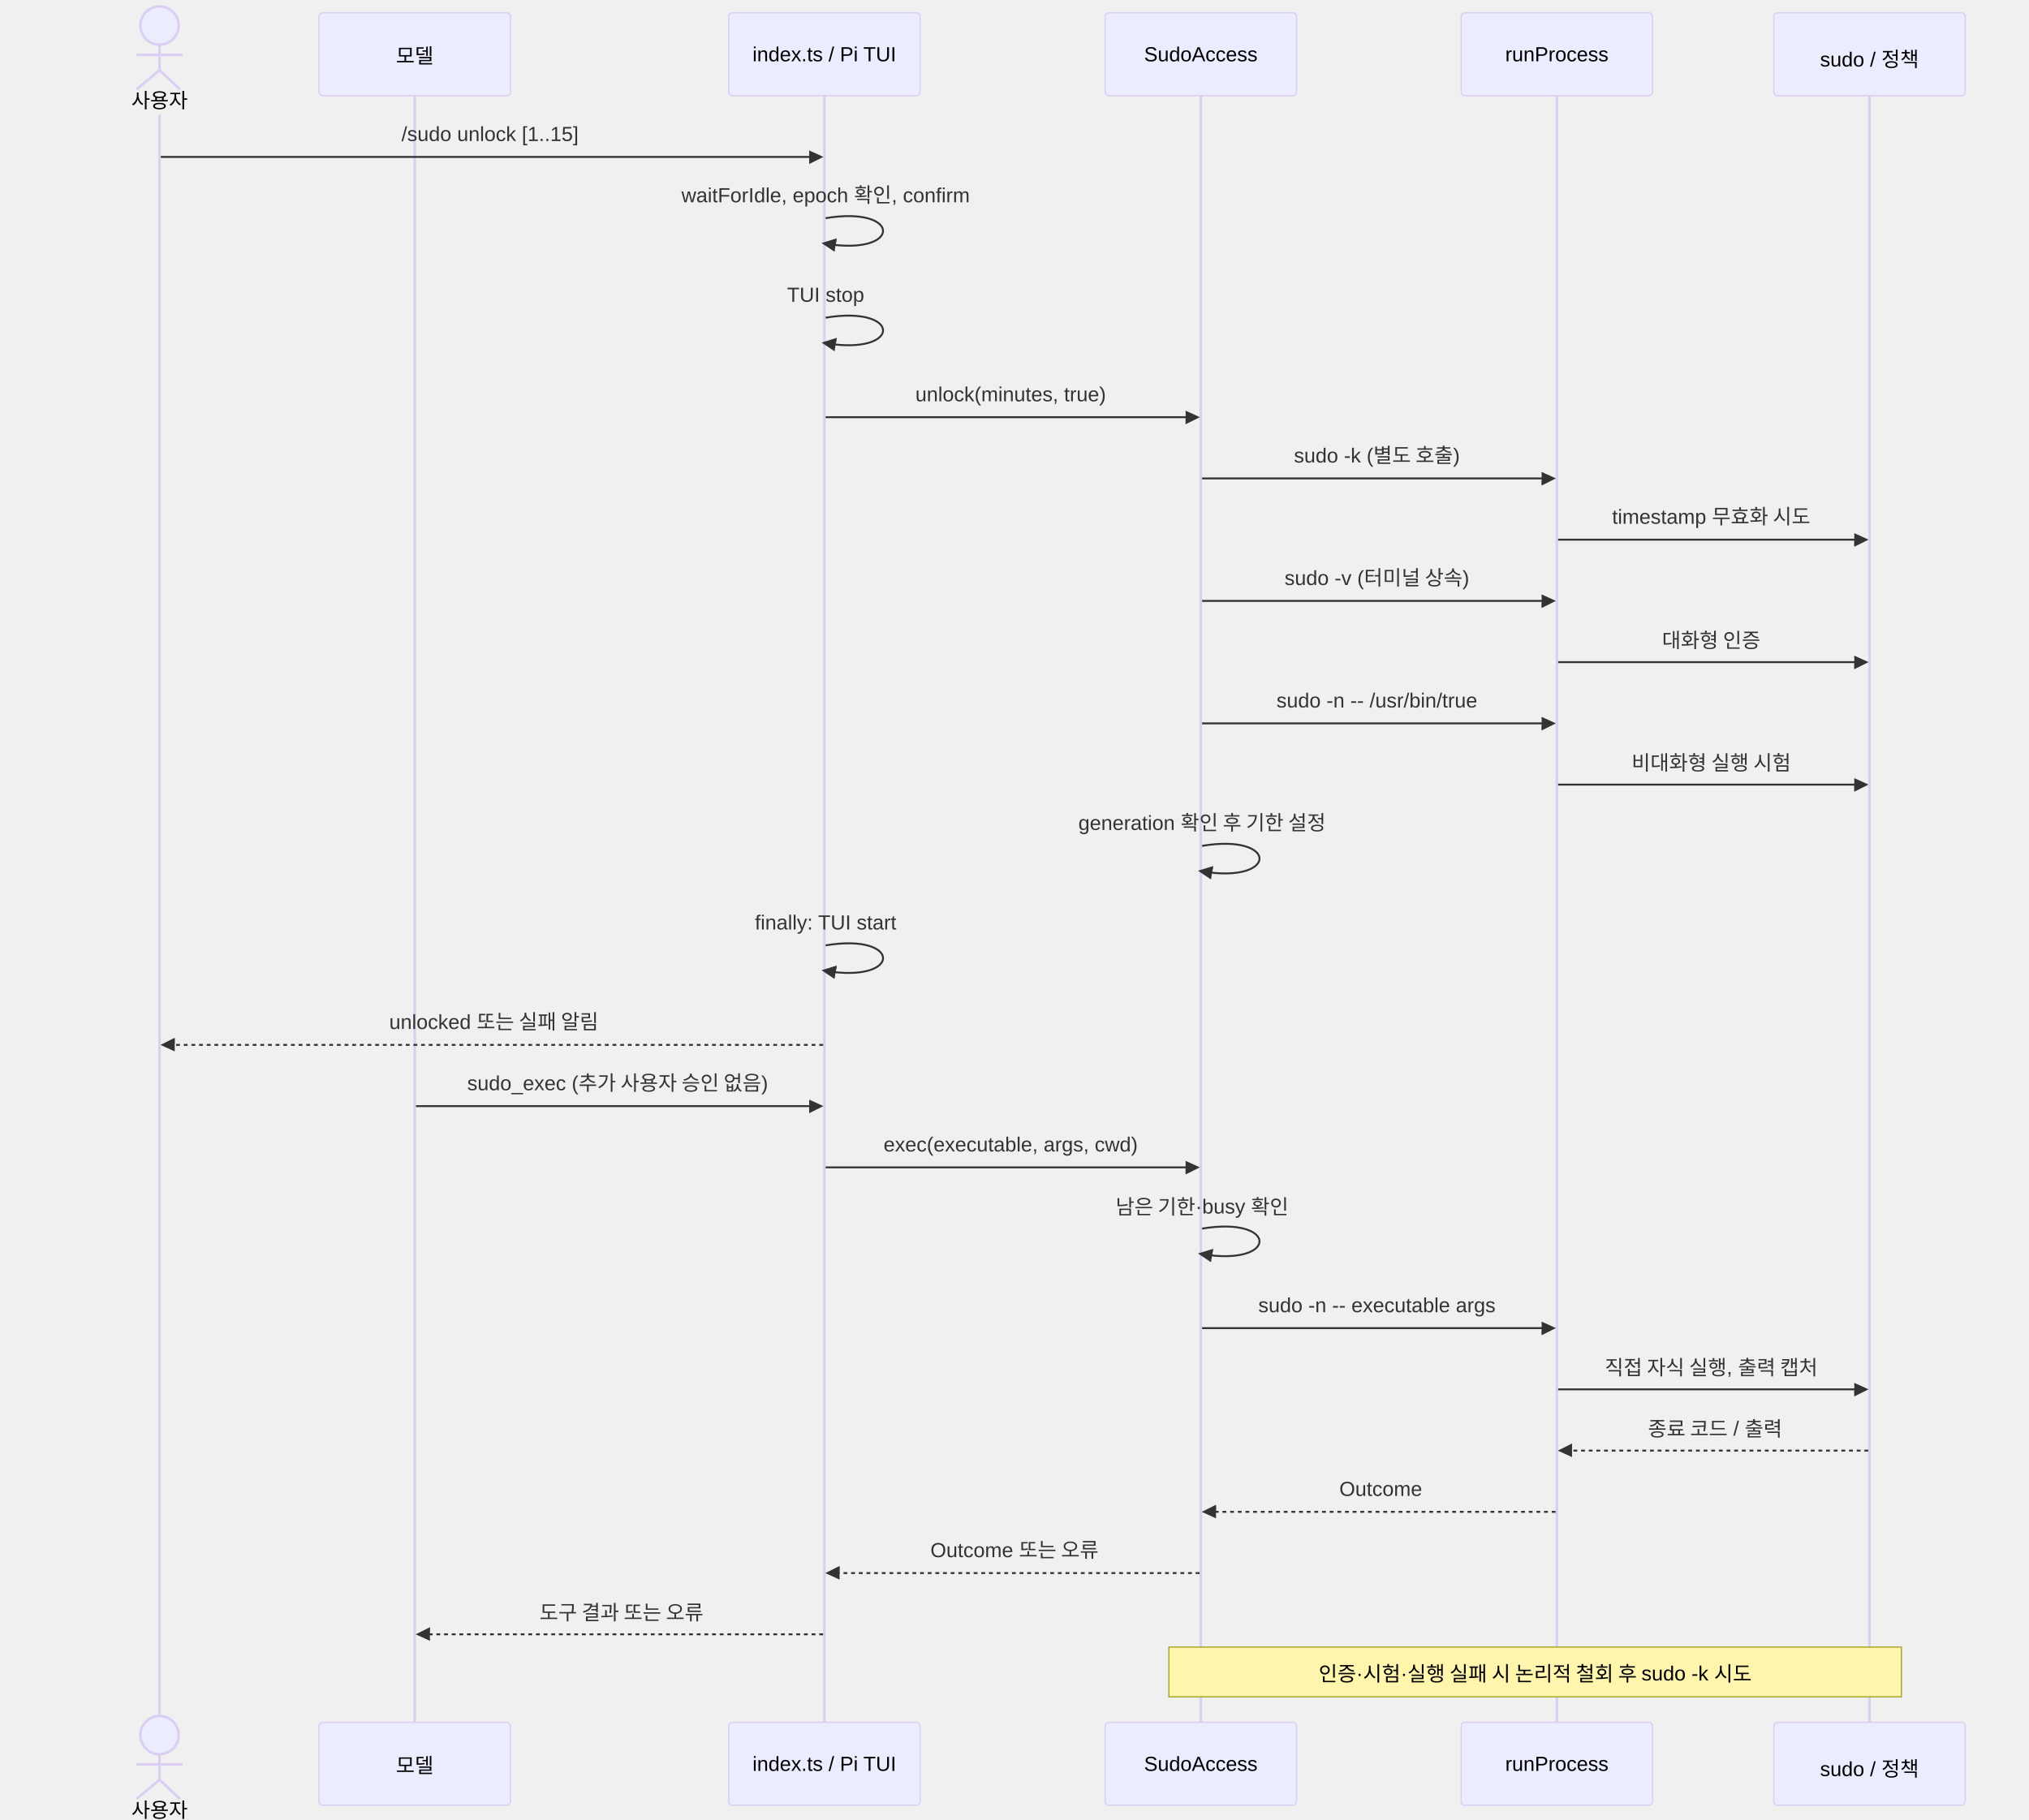
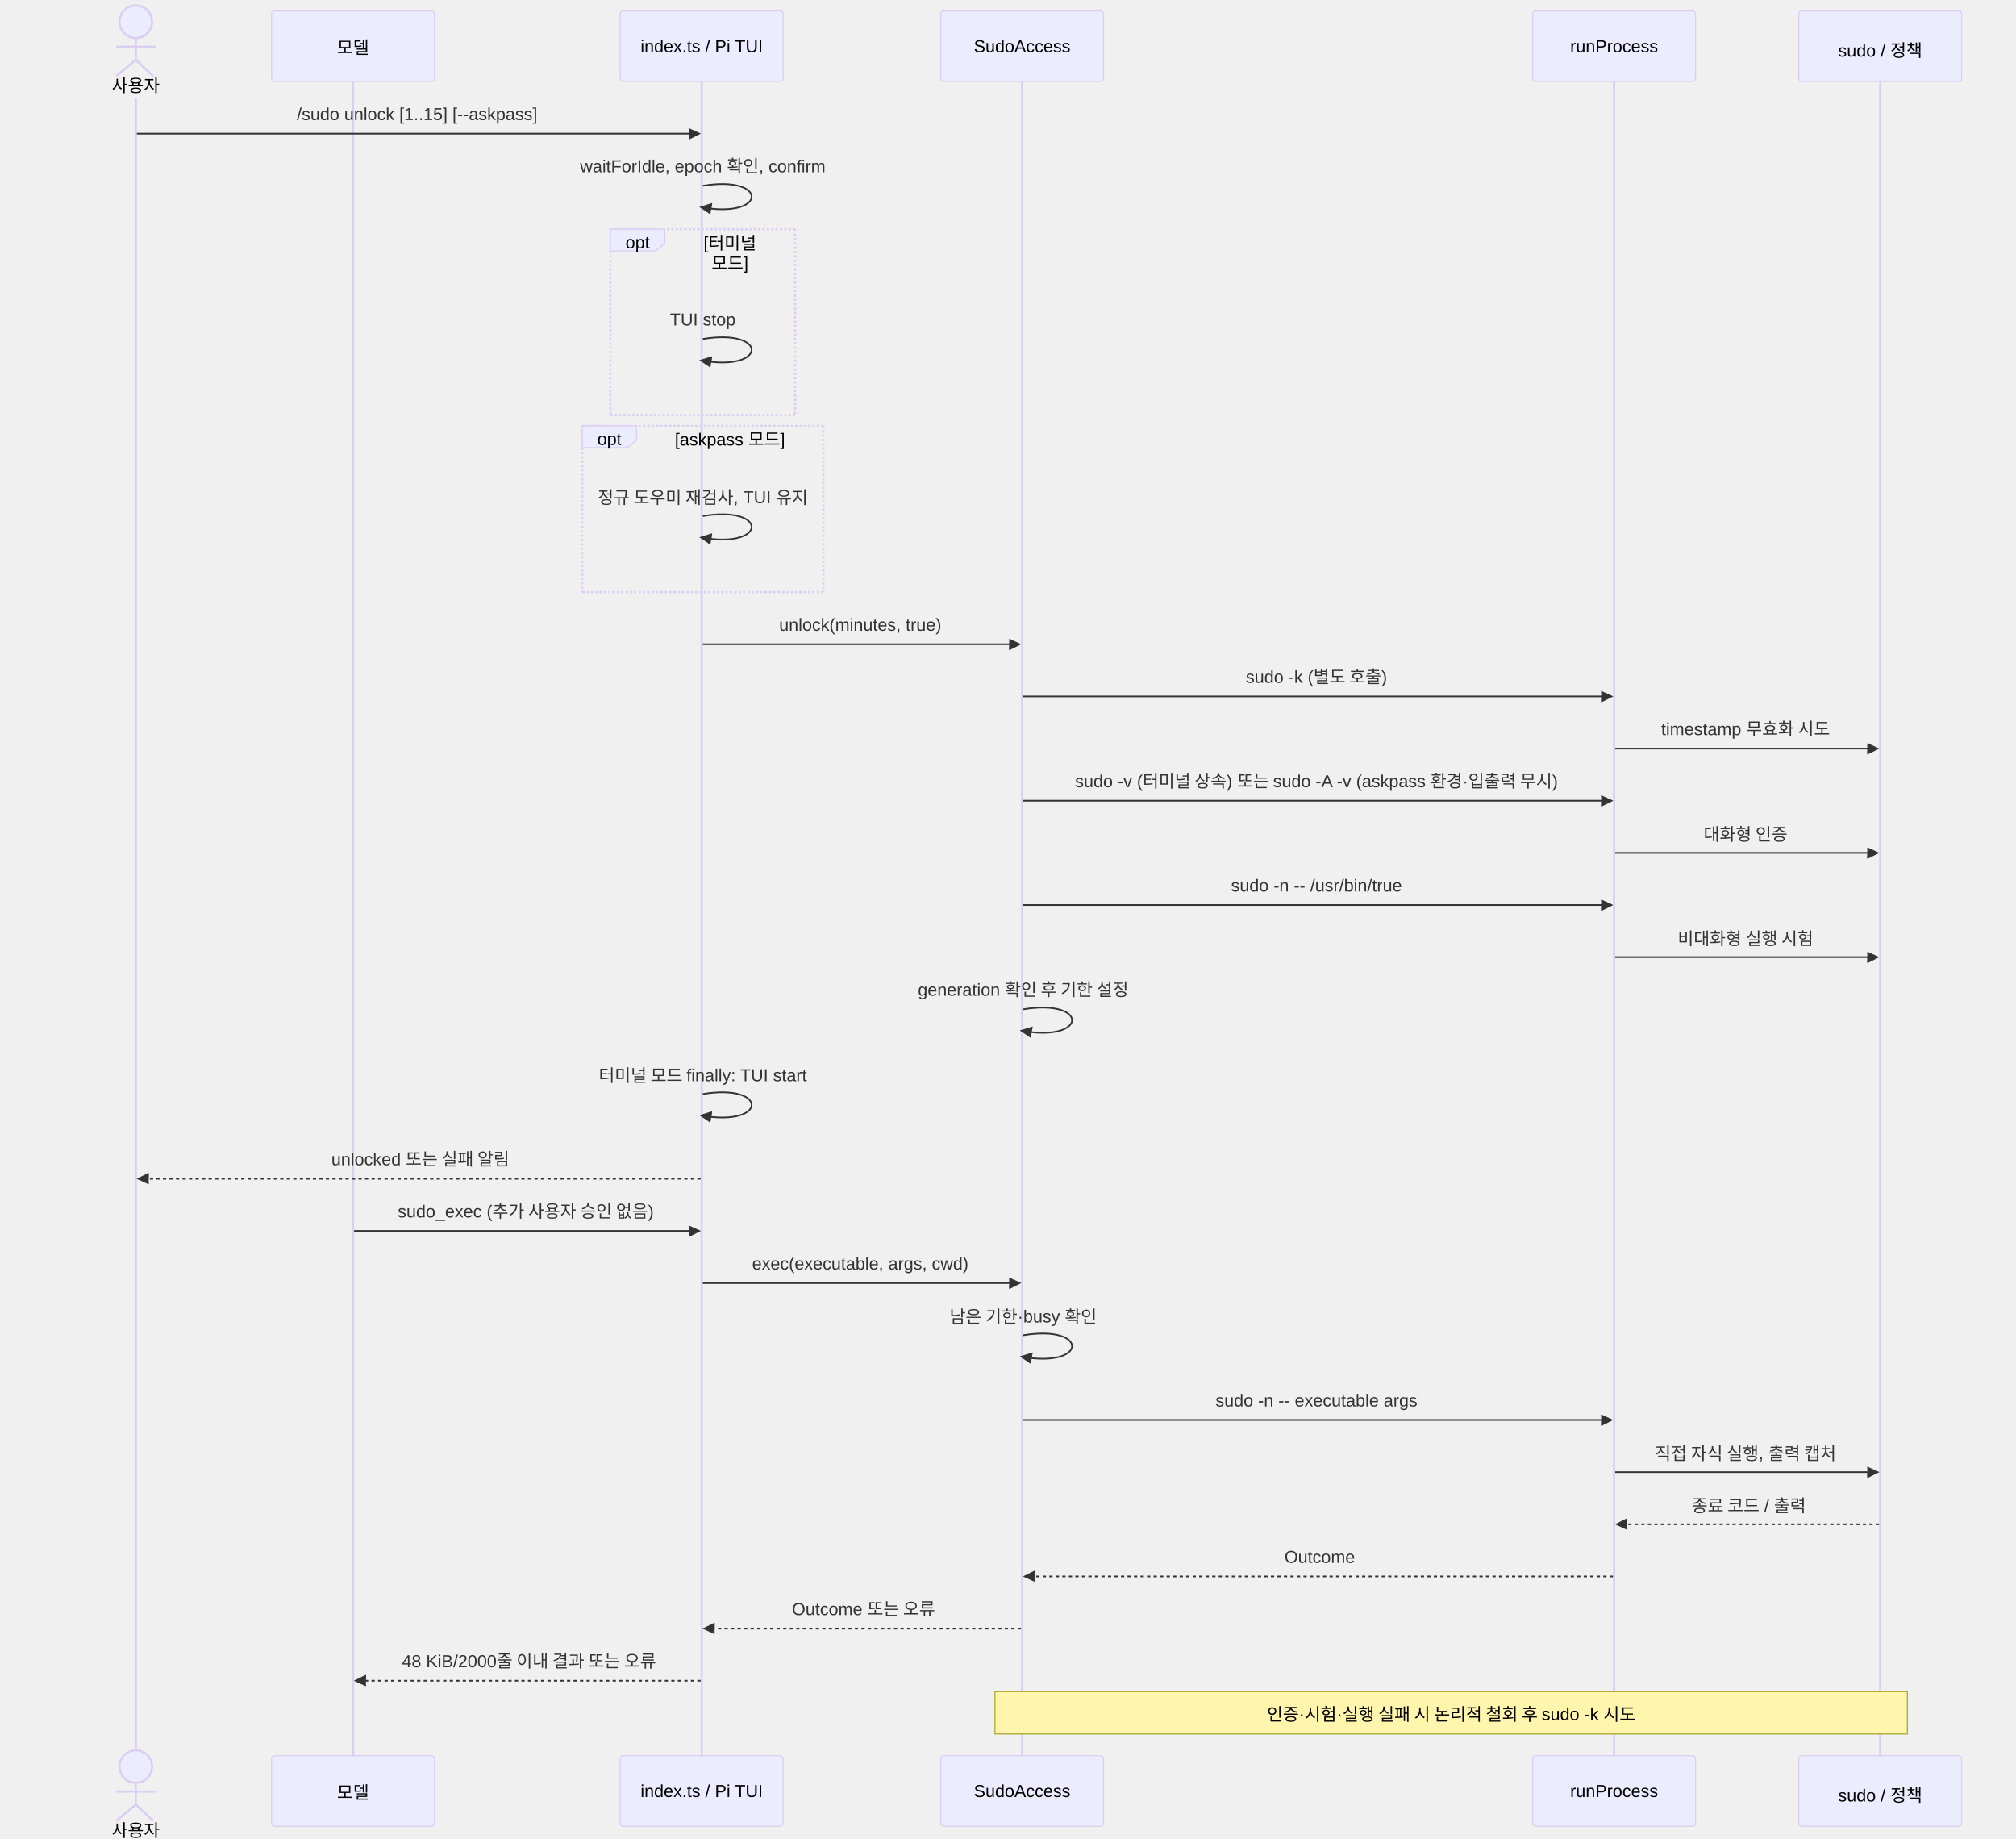
- <svg xmlns="http://www.w3.org/2000/svg" aria-roledescription="sequence" role="graphics-document document" viewBox="-50 -10 1590 1426" style="max-width: 1590px; background-color: white;" width="100%" id="my-svg">
-   <g>
-     <rect class="actor actor-bottom" ry="3" rx="3" name="OS" height="65" width="150" stroke="#666" fill="#eaeaea" y="1340" x="1340" />
-     <text style="text-anchor: middle; font-size: 16px; font-weight: 400;" class="actor actor-box" alignment-baseline="central" dominant-baseline="central" y="1372.5" x="1415">
-       <tspan dy="0" x="1415">sudo / 정책</tspan>
-     </text>
-   </g>
-   <g>
-     <rect class="actor actor-bottom" ry="3" rx="3" name="Proc" height="65" width="150" stroke="#666" fill="#eaeaea" y="1340" x="1095" />
-     <text style="text-anchor: middle; font-size: 16px; font-weight: 400;" class="actor actor-box" alignment-baseline="central" dominant-baseline="central" y="1372.5" x="1170">
-       <tspan dy="0" x="1170">runProcess</tspan>
-     </text>
-   </g>
-   <g>
-     <rect class="actor actor-bottom" ry="3" rx="3" name="Access" height="65" width="150" stroke="#666" fill="#eaeaea" y="1340" x="816" />
-     <text style="text-anchor: middle; font-size: 16px; font-weight: 400;" class="actor actor-box" alignment-baseline="central" dominant-baseline="central" y="1372.5" x="891">
+ <svg xmlns="http://www.w3.org/2000/svg" aria-roledescription="sequence" role="graphics-document document" viewBox="-50 -10 1856 1692" style="max-width: 1856px; background-color: white;" width="100%" id="my-svg">
+   <g>
+     <rect class="actor actor-bottom" ry="3" rx="3" name="OS" height="65" width="150" stroke="#666" fill="#eaeaea" y="1606" x="1606" />
+     <text style="text-anchor: middle; font-size: 16px; font-weight: 400;" class="actor actor-box" alignment-baseline="central" dominant-baseline="central" y="1638.5" x="1681">
+       <tspan dy="0" x="1681">sudo / 정책</tspan>
+     </text>
+   </g>
+   <g>
+     <rect class="actor actor-bottom" ry="3" rx="3" name="Proc" height="65" width="150" stroke="#666" fill="#eaeaea" y="1606" x="1361" />
+     <text style="text-anchor: middle; font-size: 16px; font-weight: 400;" class="actor actor-box" alignment-baseline="central" dominant-baseline="central" y="1638.5" x="1436">
+       <tspan dy="0" x="1436">runProcess</tspan>
+     </text>
+   </g>
+   <g>
+     <rect class="actor actor-bottom" ry="3" rx="3" name="Access" height="65" width="150" stroke="#666" fill="#eaeaea" y="1606" x="816" />
+     <text style="text-anchor: middle; font-size: 16px; font-weight: 400;" class="actor actor-box" alignment-baseline="central" dominant-baseline="central" y="1638.5" x="891">
      <tspan dy="0" x="891">SudoAccess</tspan>
    </text>
  </g>
  <g>
-     <rect class="actor actor-bottom" ry="3" rx="3" name="Entry" height="65" width="150" stroke="#666" fill="#eaeaea" y="1340" x="521" />
-     <text style="text-anchor: middle; font-size: 16px; font-weight: 400;" class="actor actor-box" alignment-baseline="central" dominant-baseline="central" y="1372.5" x="596">
+     <rect class="actor actor-bottom" ry="3" rx="3" name="Entry" height="65" width="150" stroke="#666" fill="#eaeaea" y="1606" x="521" />
+     <text style="text-anchor: middle; font-size: 16px; font-weight: 400;" class="actor actor-box" alignment-baseline="central" dominant-baseline="central" y="1638.5" x="596">
      <tspan dy="0" x="596">index.ts / Pi TUI</tspan>
    </text>
  </g>
  <g>
-     <rect class="actor actor-bottom" ry="3" rx="3" name="Model" height="65" width="150" stroke="#666" fill="#eaeaea" y="1340" x="200" />
-     <text style="text-anchor: middle; font-size: 16px; font-weight: 400;" class="actor actor-box" alignment-baseline="central" dominant-baseline="central" y="1372.5" x="275">
+     <rect class="actor actor-bottom" ry="3" rx="3" name="Model" height="65" width="150" stroke="#666" fill="#eaeaea" y="1606" x="200" />
+     <text style="text-anchor: middle; font-size: 16px; font-weight: 400;" class="actor actor-box" alignment-baseline="central" dominant-baseline="central" y="1638.5" x="275">
      <tspan dy="0" x="275">모델</tspan>
    </text>
  </g>
  <g />
  <g>
-     <line name="OS" stroke="#999" stroke-width="0.5px" class="actor-line 200" y2="1340" x2="1415" y1="65" x1="1415" id="actor5" />
+     <line name="OS" stroke="#999" stroke-width="0.5px" class="actor-line 200" y2="1606" x2="1681" y1="65" x1="1681" id="actor5" />
    <g id="root-5">
-       <rect class="actor actor-top" ry="3" rx="3" name="OS" height="65" width="150" stroke="#666" fill="#eaeaea" y="0" x="1340" />
-       <text style="text-anchor: middle; font-size: 16px; font-weight: 400;" class="actor actor-box" alignment-baseline="central" dominant-baseline="central" y="32.5" x="1415">
-         <tspan dy="0" x="1415">sudo / 정책</tspan>
-       </text>
-     </g>
-   </g>
-   <g>
-     <line name="Proc" stroke="#999" stroke-width="0.5px" class="actor-line 200" y2="1340" x2="1170" y1="65" x1="1170" id="actor4" />
+       <rect class="actor actor-top" ry="3" rx="3" name="OS" height="65" width="150" stroke="#666" fill="#eaeaea" y="0" x="1606" />
+       <text style="text-anchor: middle; font-size: 16px; font-weight: 400;" class="actor actor-box" alignment-baseline="central" dominant-baseline="central" y="32.5" x="1681">
+         <tspan dy="0" x="1681">sudo / 정책</tspan>
+       </text>
+     </g>
+   </g>
+   <g>
+     <line name="Proc" stroke="#999" stroke-width="0.5px" class="actor-line 200" y2="1606" x2="1436" y1="65" x1="1436" id="actor4" />
    <g id="root-4">
-       <rect class="actor actor-top" ry="3" rx="3" name="Proc" height="65" width="150" stroke="#666" fill="#eaeaea" y="0" x="1095" />
-       <text style="text-anchor: middle; font-size: 16px; font-weight: 400;" class="actor actor-box" alignment-baseline="central" dominant-baseline="central" y="32.5" x="1170">
-         <tspan dy="0" x="1170">runProcess</tspan>
-       </text>
-     </g>
-   </g>
-   <g>
-     <line name="Access" stroke="#999" stroke-width="0.5px" class="actor-line 200" y2="1340" x2="891" y1="65" x1="891" id="actor3" />
+       <rect class="actor actor-top" ry="3" rx="3" name="Proc" height="65" width="150" stroke="#666" fill="#eaeaea" y="0" x="1361" />
+       <text style="text-anchor: middle; font-size: 16px; font-weight: 400;" class="actor actor-box" alignment-baseline="central" dominant-baseline="central" y="32.5" x="1436">
+         <tspan dy="0" x="1436">runProcess</tspan>
+       </text>
+     </g>
+   </g>
+   <g>
+     <line name="Access" stroke="#999" stroke-width="0.5px" class="actor-line 200" y2="1606" x2="891" y1="65" x1="891" id="actor3" />
    <g id="root-3">
      <rect class="actor actor-top" ry="3" rx="3" name="Access" height="65" width="150" stroke="#666" fill="#eaeaea" y="0" x="816" />
      <text style="text-anchor: middle; font-size: 16px; font-weight: 400;" class="actor actor-box" alignment-baseline="central" dominant-baseline="central" y="32.5" x="891">
        <tspan dy="0" x="891">SudoAccess</tspan>
      </text>
    </g>
  </g>
  <g>
-     <line name="Entry" stroke="#999" stroke-width="0.5px" class="actor-line 200" y2="1340" x2="596" y1="65" x1="596" id="actor2" />
+     <line name="Entry" stroke="#999" stroke-width="0.5px" class="actor-line 200" y2="1606" x2="596" y1="65" x1="596" id="actor2" />
    <g id="root-2">
      <rect class="actor actor-top" ry="3" rx="3" name="Entry" height="65" width="150" stroke="#666" fill="#eaeaea" y="0" x="521" />
      <text style="text-anchor: middle; font-size: 16px; font-weight: 400;" class="actor actor-box" alignment-baseline="central" dominant-baseline="central" y="32.5" x="596">
        <tspan dy="0" x="596">index.ts / Pi TUI</tspan>
      </text>
    </g>
  </g>
  <g>
-     <line name="Model" stroke="#999" stroke-width="0.5px" class="actor-line 200" y2="1340" x2="275" y1="65" x1="275" id="actor1" />
+     <line name="Model" stroke="#999" stroke-width="0.5px" class="actor-line 200" y2="1606" x2="275" y1="65" x1="275" id="actor1" />
    <g id="root-1">
      <rect class="actor actor-top" ry="3" rx="3" name="Model" height="65" width="150" stroke="#666" fill="#eaeaea" y="0" x="200" />
      <text style="text-anchor: middle; font-size: 16px; font-weight: 400;" class="actor actor-box" alignment-baseline="central" dominant-baseline="central" y="32.5" x="275">
        <tspan dy="0" x="275">모델</tspan>
      </text>
    </g>
  </g>
  <g>
-     <line name="User" stroke="#999" stroke-width="0.5px" class="actor-line 200" y2="1340" x2="75" y1="80" x1="75" id="actor0" />
+     <line name="User" stroke="#999" stroke-width="0.5px" class="actor-line 200" y2="1606" x2="75" y1="80" x1="75" id="actor0" />
  </g>
  <style>#my-svg{font-family:"trebuchet ms",verdana,arial,sans-serif;font-size:16px;fill:#333;}@keyframes edge-animation-frame{from{stroke-dashoffset:0;}}@keyframes dash{to{stroke-dashoffset:0;}}#my-svg .edge-animation-slow{stroke-dasharray:9,5!important;stroke-dashoffset:900;animation:dash 50s linear infinite;stroke-linecap:round;}#my-svg .edge-animation-fast{stroke-dasharray:9,5!important;stroke-dashoffset:900;animation:dash 20s linear infinite;stroke-linecap:round;}#my-svg .error-icon{fill:#552222;}#my-svg .error-text{fill:#552222;stroke:#552222;}#my-svg .edge-thickness-normal{stroke-width:1px;}#my-svg .edge-thickness-thick{stroke-width:3.5px;}#my-svg .edge-pattern-solid{stroke-dasharray:0;}#my-svg .edge-thickness-invisible{stroke-width:0;fill:none;}#my-svg .edge-pattern-dashed{stroke-dasharray:3;}#my-svg .edge-pattern-dotted{stroke-dasharray:2;}#my-svg .marker{fill:#333333;stroke:#333333;}#my-svg .marker.cross{stroke:#333333;}#my-svg svg{font-family:"trebuchet ms",verdana,arial,sans-serif;font-size:16px;}#my-svg p{margin:0;}#my-svg .actor{stroke:hsl(259.626, 59.777%, 87.902%);fill:#ECECFF;}#my-svg text.actor&gt;tspan{fill:black;stroke:none;}#my-svg .actor-line{stroke:hsl(259.626, 59.777%, 87.902%);}#my-svg .messageLine0{stroke-width:1.5;stroke-dasharray:none;stroke:#333;}#my-svg .messageLine1{stroke-width:1.5;stroke-dasharray:2,2;stroke:#333;}#my-svg #arrowhead path{fill:#333;stroke:#333;}#my-svg .sequenceNumber{fill:white;}#my-svg #sequencenumber{fill:#333;}#my-svg #crosshead path{fill:#333;stroke:#333;}#my-svg .messageText{fill:#333;stroke:none;}#my-svg .labelBox{stroke:hsl(259.626, 59.777%, 87.902%);fill:#ECECFF;}#my-svg .labelText,#my-svg .labelText&gt;tspan{fill:black;stroke:none;}#my-svg .loopText,#my-svg .loopText&gt;tspan{fill:black;stroke:none;}#my-svg .loopLine{stroke-width:2px;stroke-dasharray:2,2;stroke:hsl(259.626, 59.777%, 87.902%);fill:hsl(259.626, 59.777%, 87.902%);}#my-svg .note{stroke:#aaaa33;fill:#fff5ad;}#my-svg .noteText,#my-svg .noteText&gt;tspan{fill:black;stroke:none;}#my-svg .activation0{fill:#f4f4f4;stroke:#666;}#my-svg .activation1{fill:#f4f4f4;stroke:#666;}#my-svg .activation2{fill:#f4f4f4;stroke:#666;}#my-svg .actorPopupMenu{position:absolute;}#my-svg .actorPopupMenuPanel{position:absolute;fill:#ECECFF;box-shadow:0px 8px 16px 0px rgba(0,0,0,0.2);filter:drop-shadow(3px 5px 2px rgb(0 0 0 / 0.4));}#my-svg .actor-man line{stroke:hsl(259.626, 59.777%, 87.902%);fill:#ECECFF;}#my-svg .actor-man circle,#my-svg line{stroke:hsl(259.626, 59.777%, 87.902%);fill:#ECECFF;stroke-width:2px;}#my-svg :root{--mermaid-font-family:"trebuchet ms",verdana,arial,sans-serif;}</style>
  <g />
  <defs>
    <symbol height="24" width="24" id="computer">
      <path d="M2 2v13h20v-13h-20zm18 11h-16v-9h16v9zm-10.228 6l.466-1h3.524l.467 1h-4.457zm14.228 3h-24l2-6h2.104l-1.33 4h18.45l-1.297-4h2.073l2 6zm-5-10h-14v-7h14v7z" transform="scale(.5)" />
    </symbol>
  </defs>
  <defs>
    <symbol clip-rule="evenodd" fill-rule="evenodd" id="database">
      <path d="M12.258.001l.256.004.255.005.253.008.251.01.249.012.247.015.246.016.242.019.241.02.239.023.236.024.233.027.231.028.229.031.225.032.223.034.22.036.217.038.214.04.211.041.208.043.205.045.201.046.198.048.194.05.191.051.187.053.183.054.18.056.175.057.172.059.168.06.163.061.16.063.155.064.15.066.074.033.073.033.071.034.07.034.069.035.068.035.067.035.066.035.064.036.064.036.062.036.06.036.06.037.058.037.058.037.055.038.055.038.053.038.052.038.051.039.05.039.048.039.047.039.045.04.044.04.043.04.041.04.04.041.039.041.037.041.036.041.034.041.033.042.032.042.03.042.029.042.027.042.026.043.024.043.023.043.021.043.02.043.018.044.017.043.015.044.013.044.012.044.011.045.009.044.007.045.006.045.004.045.002.045.001.045v17l-.001.045-.002.045-.004.045-.006.045-.007.045-.009.044-.011.045-.012.044-.013.044-.015.044-.017.043-.018.044-.02.043-.021.043-.023.043-.024.043-.026.043-.027.042-.029.042-.03.042-.032.042-.033.042-.034.041-.036.041-.037.041-.039.041-.04.041-.041.04-.043.04-.044.04-.045.04-.047.039-.048.039-.05.039-.051.039-.052.038-.053.038-.055.038-.055.038-.058.037-.058.037-.06.037-.06.036-.062.036-.064.036-.064.036-.066.035-.067.035-.068.035-.069.035-.07.034-.071.034-.073.033-.074.033-.15.066-.155.064-.16.063-.163.061-.168.06-.172.059-.175.057-.18.056-.183.054-.187.053-.191.051-.194.05-.198.048-.201.046-.205.045-.208.043-.211.041-.214.04-.217.038-.22.036-.223.034-.225.032-.229.031-.231.028-.233.027-.236.024-.239.023-.241.02-.242.019-.246.016-.247.015-.249.012-.251.01-.253.008-.255.005-.256.004-.258.001-.258-.001-.256-.004-.255-.005-.253-.008-.251-.01-.249-.012-.247-.015-.245-.016-.243-.019-.241-.02-.238-.023-.236-.024-.234-.027-.231-.028-.228-.031-.226-.032-.223-.034-.22-.036-.217-.038-.214-.04-.211-.041-.208-.043-.204-.045-.201-.046-.198-.048-.195-.05-.19-.051-.187-.053-.184-.054-.179-.056-.176-.057-.172-.059-.167-.06-.164-.061-.159-.063-.155-.064-.151-.066-.074-.033-.072-.033-.072-.034-.07-.034-.069-.035-.068-.035-.067-.035-.066-.035-.064-.036-.063-.036-.062-.036-.061-.036-.06-.037-.058-.037-.057-.037-.056-.038-.055-.038-.053-.038-.052-.038-.051-.039-.049-.039-.049-.039-.046-.039-.046-.04-.044-.04-.043-.04-.041-.04-.04-.041-.039-.041-.037-.041-.036-.041-.034-.041-.033-.042-.032-.042-.03-.042-.029-.042-.027-.042-.026-.043-.024-.043-.023-.043-.021-.043-.02-.043-.018-.044-.017-.043-.015-.044-.013-.044-.012-.044-.011-.045-.009-.044-.007-.045-.006-.045-.004-.045-.002-.045-.001-.045v-17l.001-.045.002-.045.004-.045.006-.045.007-.045.009-.044.011-.045.012-.044.013-.044.015-.044.017-.043.018-.044.02-.043.021-.043.023-.043.024-.043.026-.043.027-.042.029-.042.03-.042.032-.042.033-.042.034-.041.036-.041.037-.041.039-.041.04-.041.041-.04.043-.04.044-.04.046-.04.046-.039.049-.039.049-.039.051-.039.052-.038.053-.038.055-.038.056-.038.057-.037.058-.037.06-.037.061-.036.062-.036.063-.036.064-.036.066-.035.067-.035.068-.035.069-.035.07-.034.072-.034.072-.033.074-.033.151-.066.155-.064.159-.063.164-.061.167-.06.172-.059.176-.057.179-.056.184-.054.187-.053.19-.051.195-.05.198-.048.201-.046.204-.045.208-.043.211-.041.214-.04.217-.038.22-.036.223-.034.226-.032.228-.031.231-.028.234-.027.236-.024.238-.023.241-.02.243-.019.245-.016.247-.015.249-.012.251-.01.253-.008.255-.005.256-.004.258-.001.258.001zm-9.258 20.499v.01l.001.021.003.021.004.022.005.021.006.022.007.022.009.023.01.022.011.023.012.023.013.023.015.023.016.024.017.023.018.024.019.024.021.024.022.025.023.024.024.025.052.049.056.05.061.051.066.051.07.051.075.051.079.052.084.052.088.052.092.052.097.052.102.051.105.052.11.052.114.051.119.051.123.051.127.05.131.05.135.05.139.048.144.049.147.047.152.047.155.047.16.045.163.045.167.043.171.043.176.041.178.041.183.039.187.039.19.037.194.035.197.035.202.033.204.031.209.03.212.029.216.027.219.025.222.024.226.021.23.02.233.018.236.016.24.015.243.012.246.01.249.008.253.005.256.004.259.001.26-.001.257-.004.254-.005.25-.008.247-.011.244-.012.241-.014.237-.016.233-.018.231-.021.226-.021.224-.024.22-.026.216-.027.212-.028.21-.031.205-.031.202-.034.198-.034.194-.036.191-.037.187-.039.183-.04.179-.04.175-.042.172-.043.168-.044.163-.045.16-.046.155-.046.152-.047.148-.048.143-.049.139-.049.136-.05.131-.05.126-.05.123-.051.118-.052.114-.051.11-.052.106-.052.101-.052.096-.052.092-.052.088-.053.083-.051.079-.052.074-.052.07-.051.065-.051.06-.051.056-.05.051-.05.023-.024.023-.025.021-.024.02-.024.019-.024.018-.024.017-.024.015-.023.014-.024.013-.023.012-.023.01-.023.01-.022.008-.022.006-.022.006-.022.004-.022.004-.021.001-.021.001-.021v-4.127l-.077.055-.08.053-.083.054-.085.053-.087.052-.09.052-.093.051-.095.05-.097.05-.1.049-.102.049-.105.048-.106.047-.109.047-.111.046-.114.045-.115.045-.118.044-.12.043-.122.042-.124.042-.126.041-.128.04-.13.04-.132.038-.134.038-.135.037-.138.037-.139.035-.142.035-.143.034-.144.033-.147.032-.148.031-.15.03-.151.03-.153.029-.154.027-.156.027-.158.026-.159.025-.161.024-.162.023-.163.022-.165.021-.166.02-.167.019-.169.018-.169.017-.171.016-.173.015-.173.014-.175.013-.175.012-.177.011-.178.01-.179.008-.179.008-.181.006-.182.005-.182.004-.184.003-.184.002h-.37l-.184-.002-.184-.003-.182-.004-.182-.005-.181-.006-.179-.008-.179-.008-.178-.01-.176-.011-.176-.012-.175-.013-.173-.014-.172-.015-.171-.016-.17-.017-.169-.018-.167-.019-.166-.02-.165-.021-.163-.022-.162-.023-.161-.024-.159-.025-.157-.026-.156-.027-.155-.027-.153-.029-.151-.03-.15-.03-.148-.031-.146-.032-.145-.033-.143-.034-.141-.035-.14-.035-.137-.037-.136-.037-.134-.038-.132-.038-.13-.04-.128-.04-.126-.041-.124-.042-.122-.042-.12-.044-.117-.043-.116-.045-.113-.045-.112-.046-.109-.047-.106-.047-.105-.048-.102-.049-.1-.049-.097-.05-.095-.05-.093-.052-.09-.051-.087-.052-.085-.053-.083-.054-.08-.054-.077-.054v4.127zm0-5.654v.011l.001.021.003.021.004.021.005.022.006.022.007.022.009.022.01.022.011.023.012.023.013.023.015.024.016.023.017.024.018.024.019.024.021.024.022.024.023.025.024.024.052.05.056.05.061.05.066.051.07.051.075.052.079.051.084.052.088.052.092.052.097.052.102.052.105.052.11.051.114.051.119.052.123.05.127.051.131.05.135.049.139.049.144.048.147.048.152.047.155.046.16.045.163.045.167.044.171.042.176.042.178.04.183.04.187.038.19.037.194.036.197.034.202.033.204.032.209.03.212.028.216.027.219.025.222.024.226.022.23.02.233.018.236.016.24.014.243.012.246.01.249.008.253.006.256.003.259.001.26-.001.257-.003.254-.006.25-.008.247-.01.244-.012.241-.015.237-.016.233-.018.231-.02.226-.022.224-.024.22-.025.216-.027.212-.029.21-.03.205-.032.202-.033.198-.035.194-.036.191-.037.187-.039.183-.039.179-.041.175-.042.172-.043.168-.044.163-.045.16-.045.155-.047.152-.047.148-.048.143-.048.139-.05.136-.049.131-.05.126-.051.123-.051.118-.051.114-.052.11-.052.106-.052.101-.052.096-.052.092-.052.088-.052.083-.052.079-.052.074-.051.07-.052.065-.051.06-.05.056-.051.051-.049.023-.025.023-.024.021-.025.02-.024.019-.024.018-.024.017-.024.015-.023.014-.023.013-.024.012-.022.01-.023.01-.023.008-.022.006-.022.006-.022.004-.021.004-.022.001-.021.001-.021v-4.139l-.077.054-.08.054-.083.054-.085.052-.087.053-.09.051-.093.051-.095.051-.097.05-.1.049-.102.049-.105.048-.106.047-.109.047-.111.046-.114.045-.115.044-.118.044-.12.044-.122.042-.124.042-.126.041-.128.04-.13.039-.132.039-.134.038-.135.037-.138.036-.139.036-.142.035-.143.033-.144.033-.147.033-.148.031-.15.03-.151.03-.153.028-.154.028-.156.027-.158.026-.159.025-.161.024-.162.023-.163.022-.165.021-.166.02-.167.019-.169.018-.169.017-.171.016-.173.015-.173.014-.175.013-.175.012-.177.011-.178.009-.179.009-.179.007-.181.007-.182.005-.182.004-.184.003-.184.002h-.37l-.184-.002-.184-.003-.182-.004-.182-.005-.181-.007-.179-.007-.179-.009-.178-.009-.176-.011-.176-.012-.175-.013-.173-.014-.172-.015-.171-.016-.17-.017-.169-.018-.167-.019-.166-.02-.165-.021-.163-.022-.162-.023-.161-.024-.159-.025-.157-.026-.156-.027-.155-.028-.153-.028-.151-.03-.15-.03-.148-.031-.146-.033-.145-.033-.143-.033-.141-.035-.14-.036-.137-.036-.136-.037-.134-.038-.132-.039-.13-.039-.128-.04-.126-.041-.124-.042-.122-.043-.12-.043-.117-.044-.116-.044-.113-.046-.112-.046-.109-.046-.106-.047-.105-.048-.102-.049-.1-.049-.097-.05-.095-.051-.093-.051-.09-.051-.087-.053-.085-.052-.083-.054-.08-.054-.077-.054v4.139zm0-5.666v.011l.001.02.003.022.004.021.005.022.006.021.007.022.009.023.01.022.011.023.012.023.013.023.015.023.016.024.017.024.018.023.019.024.021.025.022.024.023.024.024.025.052.05.056.05.061.05.066.051.07.051.075.052.079.051.084.052.088.052.092.052.097.052.102.052.105.051.11.052.114.051.119.051.123.051.127.05.131.05.135.05.139.049.144.048.147.048.152.047.155.046.16.045.163.045.167.043.171.043.176.042.178.04.183.04.187.038.19.037.194.036.197.034.202.033.204.032.209.03.212.028.216.027.219.025.222.024.226.021.23.02.233.018.236.017.24.014.243.012.246.01.249.008.253.006.256.003.259.001.26-.001.257-.003.254-.006.25-.008.247-.01.244-.013.241-.014.237-.016.233-.018.231-.02.226-.022.224-.024.22-.025.216-.027.212-.029.21-.03.205-.032.202-.033.198-.035.194-.036.191-.037.187-.039.183-.039.179-.041.175-.042.172-.043.168-.044.163-.045.16-.045.155-.047.152-.047.148-.048.143-.049.139-.049.136-.049.131-.051.126-.05.123-.051.118-.052.114-.051.11-.052.106-.052.101-.052.096-.052.092-.052.088-.052.083-.052.079-.052.074-.052.07-.051.065-.051.06-.051.056-.05.051-.049.023-.025.023-.025.021-.024.02-.024.019-.024.018-.024.017-.024.015-.023.014-.024.013-.023.012-.023.01-.022.01-.023.008-.022.006-.022.006-.022.004-.022.004-.021.001-.021.001-.021v-4.153l-.077.054-.08.054-.083.053-.085.053-.087.053-.09.051-.093.051-.095.051-.097.05-.1.049-.102.048-.105.048-.106.048-.109.046-.111.046-.114.046-.115.044-.118.044-.12.043-.122.043-.124.042-.126.041-.128.04-.13.039-.132.039-.134.038-.135.037-.138.036-.139.036-.142.034-.143.034-.144.033-.147.032-.148.032-.15.03-.151.03-.153.028-.154.028-.156.027-.158.026-.159.024-.161.024-.162.023-.163.023-.165.021-.166.02-.167.019-.169.018-.169.017-.171.016-.173.015-.173.014-.175.013-.175.012-.177.01-.178.01-.179.009-.179.007-.181.006-.182.006-.182.004-.184.003-.184.001-.185.001-.185-.001-.184-.001-.184-.003-.182-.004-.182-.006-.181-.006-.179-.007-.179-.009-.178-.01-.176-.01-.176-.012-.175-.013-.173-.014-.172-.015-.171-.016-.17-.017-.169-.018-.167-.019-.166-.02-.165-.021-.163-.023-.162-.023-.161-.024-.159-.024-.157-.026-.156-.027-.155-.028-.153-.028-.151-.03-.15-.03-.148-.032-.146-.032-.145-.033-.143-.034-.141-.034-.14-.036-.137-.036-.136-.037-.134-.038-.132-.039-.13-.039-.128-.041-.126-.041-.124-.041-.122-.043-.12-.043-.117-.044-.116-.044-.113-.046-.112-.046-.109-.046-.106-.048-.105-.048-.102-.048-.1-.05-.097-.049-.095-.051-.093-.051-.09-.052-.087-.052-.085-.053-.083-.053-.08-.054-.077-.054v4.153zm8.74-8.179l-.257.004-.254.005-.25.008-.247.011-.244.012-.241.014-.237.016-.233.018-.231.021-.226.022-.224.023-.22.026-.216.027-.212.028-.21.031-.205.032-.202.033-.198.034-.194.036-.191.038-.187.038-.183.04-.179.041-.175.042-.172.043-.168.043-.163.045-.16.046-.155.046-.152.048-.148.048-.143.048-.139.049-.136.05-.131.05-.126.051-.123.051-.118.051-.114.052-.11.052-.106.052-.101.052-.096.052-.092.052-.088.052-.083.052-.079.052-.074.051-.07.052-.065.051-.06.05-.056.05-.051.05-.023.025-.023.024-.021.024-.02.025-.019.024-.018.024-.017.023-.015.024-.014.023-.013.023-.012.023-.01.023-.01.022-.008.022-.006.023-.006.021-.004.022-.004.021-.001.021-.001.021.001.021.001.021.004.021.004.022.006.021.006.023.008.022.01.022.01.023.012.023.013.023.014.023.015.024.017.023.018.024.019.024.02.025.021.024.023.024.023.025.051.05.056.05.06.05.065.051.07.052.074.051.079.052.083.052.088.052.092.052.096.052.101.052.106.052.11.052.114.052.118.051.123.051.126.051.131.05.136.05.139.049.143.048.148.048.152.048.155.046.16.046.163.045.168.043.172.043.175.042.179.041.183.04.187.038.191.038.194.036.198.034.202.033.205.032.21.031.212.028.216.027.22.026.224.023.226.022.231.021.233.018.237.016.241.014.244.012.247.011.25.008.254.005.257.004.26.001.26-.001.257-.004.254-.005.25-.008.247-.011.244-.012.241-.014.237-.016.233-.018.231-.021.226-.022.224-.023.22-.026.216-.027.212-.028.21-.031.205-.032.202-.033.198-.034.194-.036.191-.038.187-.038.183-.04.179-.041.175-.042.172-.043.168-.043.163-.045.16-.046.155-.046.152-.048.148-.048.143-.048.139-.049.136-.05.131-.05.126-.051.123-.051.118-.051.114-.052.11-.052.106-.052.101-.052.096-.052.092-.052.088-.052.083-.052.079-.052.074-.051.07-.052.065-.051.06-.05.056-.05.051-.05.023-.025.023-.024.021-.024.02-.025.019-.024.018-.024.017-.023.015-.024.014-.023.013-.023.012-.023.01-.023.01-.022.008-.022.006-.023.006-.021.004-.022.004-.021.001-.021.001-.021-.001-.021-.001-.021-.004-.021-.004-.022-.006-.021-.006-.023-.008-.022-.01-.022-.01-.023-.012-.023-.013-.023-.014-.023-.015-.024-.017-.023-.018-.024-.019-.024-.02-.025-.021-.024-.023-.024-.023-.025-.051-.05-.056-.05-.06-.05-.065-.051-.07-.052-.074-.051-.079-.052-.083-.052-.088-.052-.092-.052-.096-.052-.101-.052-.106-.052-.11-.052-.114-.052-.118-.051-.123-.051-.126-.051-.131-.05-.136-.05-.139-.049-.143-.048-.148-.048-.152-.048-.155-.046-.16-.046-.163-.045-.168-.043-.172-.043-.175-.042-.179-.041-.183-.04-.187-.038-.191-.038-.194-.036-.198-.034-.202-.033-.205-.032-.21-.031-.212-.028-.216-.027-.22-.026-.224-.023-.226-.022-.231-.021-.233-.018-.237-.016-.241-.014-.244-.012-.247-.011-.25-.008-.254-.005-.257-.004-.26-.001-.26.001z" transform="scale(.5)" />
    </symbol>
  </defs>
  <defs>
    <symbol height="24" width="24" id="clock">
      <path d="M12 2c5.514 0 10 4.486 10 10s-4.486 10-10 10-10-4.486-10-10 4.486-10 10-10zm0-2c-6.627 0-12 5.373-12 12s5.373 12 12 12 12-5.373 12-12-5.373-12-12-12zm5.848 12.459c.202.038.202.333.001.372-1.907.361-6.045 1.111-6.547 1.111-.719 0-1.301-.582-1.301-1.301 0-.512.77-5.447 1.125-7.445.034-.192.312-.181.343.014l.985 6.238 5.394 1.011z" transform="scale(.5)" />
    </symbol>
  </defs>
  <defs>
    <marker orient="auto-start-reverse" markerHeight="12" markerWidth="12" markerUnits="userSpaceOnUse" refY="5" refX="7.9" id="arrowhead">
      <path d="M -1 0 L 10 5 L 0 10 z" />
    </marker>
  </defs>
  <defs>
    <marker refY="4.5" refX="4" orient="auto" markerHeight="8" markerWidth="15" id="crosshead">
      <path style="stroke-dasharray: 0, 0;" d="M 1,2 L 6,7 M 6,2 L 1,7" stroke-width="1pt" stroke="#000000" fill="none" />
    </marker>
  </defs>
  <defs>
    <marker orient="auto" markerHeight="28" markerWidth="20" refY="7" refX="15.5" id="filled-head">
      <path d="M 18,7 L9,13 L14,7 L9,1 Z" />
    </marker>
  </defs>
  <defs>
    <marker orient="auto" markerHeight="40" markerWidth="60" refY="15" refX="15" id="sequencenumber">
      <circle r="6" cy="15" cx="15" />
    </marker>
  </defs>
  <g>
-     <rect class="note" height="39" width="574" stroke="#666" fill="#EDF2AE" y="1281" x="866" />
-     <text style="font-size: 16px; font-weight: 400;" dy="1em" class="noteText" alignment-baseline="middle" dominant-baseline="middle" text-anchor="middle" y="1286" x="1153">
-       <tspan x="1153">인증·시험·실행 실패 시 논리적 철회 후 sudo -k 시도</tspan>
+     <line class="loopLine" y2="201" x2="682" y1="201" x1="512" />
+     <line class="loopLine" y2="372" x2="682" y1="201" x1="682" />
+     <line class="loopLine" y2="372" x2="682" y1="372" x1="512" />
+     <line class="loopLine" y2="372" x2="512" y1="201" x1="512" />
+     <polygon class="labelBox" points="512,201 562,201 562,214 553.6,221 512,221" />
+     <text style="font-size: 16px; font-weight: 400;" class="labelText" alignment-baseline="middle" dominant-baseline="middle" text-anchor="middle" y="214" x="537">opt</text>
+     <text style="font-size: 16px; font-weight: 400;" class="loopText" text-anchor="middle" y="219" x="622">
+       <tspan x="622">[터미널</tspan>
+     </text>
+     <text style="font-size: 16px; font-weight: 400;" class="loopText" text-anchor="middle" y="238" x="622">
+       <tspan x="622">모드]</tspan>
+     </text>
+   </g>
+   <g>
+     <line class="loopLine" y2="382" x2="708" y1="382" x1="486" />
+     <line class="loopLine" y2="535" x2="708" y1="382" x1="708" />
+     <line class="loopLine" y2="535" x2="708" y1="535" x1="486" />
+     <line class="loopLine" y2="535" x2="486" y1="382" x1="486" />
+     <polygon class="labelBox" points="486,382 536,382 536,395 527.6,402 486,402" />
+     <text style="font-size: 16px; font-weight: 400;" class="labelText" alignment-baseline="middle" dominant-baseline="middle" text-anchor="middle" y="395" x="511">opt</text>
+     <text style="font-size: 16px; font-weight: 400;" class="loopText" text-anchor="middle" y="400" x="622">
+       <tspan x="622">[askpass 모드]</tspan>
+     </text>
+   </g>
+   <g>
+     <rect class="note" height="39" width="840" stroke="#666" fill="#EDF2AE" y="1547" x="866" />
+     <text style="font-size: 16px; font-weight: 400;" dy="1em" class="noteText" alignment-baseline="middle" dominant-baseline="middle" text-anchor="middle" y="1552" x="1286">
+       <tspan x="1286">인증·시험·실행 실패 시 논리적 철회 후 sudo -k 시도</tspan>
    </text>
  </g>
  <g name="User" class="actor-man actor-top">
    <line y2="45" x2="75" y1="25" x1="75" id="actor-man-torso0" />
    <line y2="33" x2="93" y1="33" x1="57" id="actor-man-arms0" />
    <line y2="45" x2="75" y1="60" x1="57" />
    <line y2="60" x2="91" y1="45" x1="75" />
    <circle height="65" width="150" r="15" cy="10" cx="75" />
    <text style="text-anchor: middle; font-size: 16px; font-weight: 400;" class="actor actor-man" alignment-baseline="central" dominant-baseline="central" y="67.5" x="75">
      <tspan dy="0" x="75">사용자</tspan>
    </text>
  </g>
-   <text style="font-size: 16px; font-weight: 400;" dy="1em" class="messageText" alignment-baseline="middle" dominant-baseline="middle" text-anchor="middle" y="80" x="334">/sudo unlock [1..15]</text>
+   <text style="font-size: 16px; font-weight: 400;" dy="1em" class="messageText" alignment-baseline="middle" dominant-baseline="middle" text-anchor="middle" y="80" x="334">/sudo unlock [1..15] [--askpass]</text>
  <line style="fill: none;" marker-end="url(#arrowhead)" stroke="none" stroke-width="2" class="messageLine0" y2="113" x2="592" y1="113" x1="76" />
  <text style="font-size: 16px; font-weight: 400;" dy="1em" class="messageText" alignment-baseline="middle" dominant-baseline="middle" text-anchor="middle" y="128" x="597">waitForIdle, epoch 확인, confirm</text>
  <path style="fill: none;" marker-end="url(#arrowhead)" stroke="none" stroke-width="2" class="messageLine0" d="M 597,161 C 657,151 657,191 597,181" />
-   <text style="font-size: 16px; font-weight: 400;" dy="1em" class="messageText" alignment-baseline="middle" dominant-baseline="middle" text-anchor="middle" y="206" x="597">TUI stop</text>
-   <path style="fill: none;" marker-end="url(#arrowhead)" stroke="none" stroke-width="2" class="messageLine0" d="M 597,239 C 657,229 657,269 597,259" />
-   <text style="font-size: 16px; font-weight: 400;" dy="1em" class="messageText" alignment-baseline="middle" dominant-baseline="middle" text-anchor="middle" y="284" x="742">unlock(minutes, true)</text>
-   <line style="fill: none;" marker-end="url(#arrowhead)" stroke="none" stroke-width="2" class="messageLine0" y2="317" x2="887" y1="317" x1="597" />
-   <text style="font-size: 16px; font-weight: 400;" dy="1em" class="messageText" alignment-baseline="middle" dominant-baseline="middle" text-anchor="middle" y="332" x="1029">sudo -k (별도 호출)</text>
-   <line style="fill: none;" marker-end="url(#arrowhead)" stroke="none" stroke-width="2" class="messageLine0" y2="365" x2="1166" y1="365" x1="892" />
-   <text style="font-size: 16px; font-weight: 400;" dy="1em" class="messageText" alignment-baseline="middle" dominant-baseline="middle" text-anchor="middle" y="380" x="1291">timestamp 무효화 시도</text>
-   <line style="fill: none;" marker-end="url(#arrowhead)" stroke="none" stroke-width="2" class="messageLine0" y2="413" x2="1411" y1="413" x1="1171" />
-   <text style="font-size: 16px; font-weight: 400;" dy="1em" class="messageText" alignment-baseline="middle" dominant-baseline="middle" text-anchor="middle" y="428" x="1029">sudo -v (터미널 상속)</text>
-   <line style="fill: none;" marker-end="url(#arrowhead)" stroke="none" stroke-width="2" class="messageLine0" y2="461" x2="1166" y1="461" x1="892" />
-   <text style="font-size: 16px; font-weight: 400;" dy="1em" class="messageText" alignment-baseline="middle" dominant-baseline="middle" text-anchor="middle" y="476" x="1291">대화형 인증</text>
-   <line style="fill: none;" marker-end="url(#arrowhead)" stroke="none" stroke-width="2" class="messageLine0" y2="509" x2="1411" y1="509" x1="1171" />
-   <text style="font-size: 16px; font-weight: 400;" dy="1em" class="messageText" alignment-baseline="middle" dominant-baseline="middle" text-anchor="middle" y="524" x="1029">sudo -n -- /usr/bin/true</text>
-   <line style="fill: none;" marker-end="url(#arrowhead)" stroke="none" stroke-width="2" class="messageLine0" y2="557" x2="1166" y1="557" x1="892" />
-   <text style="font-size: 16px; font-weight: 400;" dy="1em" class="messageText" alignment-baseline="middle" dominant-baseline="middle" text-anchor="middle" y="572" x="1291">비대화형 실행 시험</text>
-   <line style="fill: none;" marker-end="url(#arrowhead)" stroke="none" stroke-width="2" class="messageLine0" y2="605" x2="1411" y1="605" x1="1171" />
-   <text style="font-size: 16px; font-weight: 400;" dy="1em" class="messageText" alignment-baseline="middle" dominant-baseline="middle" text-anchor="middle" y="620" x="892">generation 확인 후 기한 설정</text>
-   <path style="fill: none;" marker-end="url(#arrowhead)" stroke="none" stroke-width="2" class="messageLine0" d="M 892,653 C 952,643 952,683 892,673" />
-   <text style="font-size: 16px; font-weight: 400;" dy="1em" class="messageText" alignment-baseline="middle" dominant-baseline="middle" text-anchor="middle" y="698" x="597">finally: TUI start</text>
-   <path style="fill: none;" marker-end="url(#arrowhead)" stroke="none" stroke-width="2" class="messageLine0" d="M 597,731 C 657,721 657,761 597,751" />
-   <text style="font-size: 16px; font-weight: 400;" dy="1em" class="messageText" alignment-baseline="middle" dominant-baseline="middle" text-anchor="middle" y="776" x="337">unlocked 또는 실패 알림</text>
-   <line style="stroke-dasharray: 3, 3; fill: none;" marker-end="url(#arrowhead)" stroke="none" stroke-width="2" class="messageLine1" y2="809" x2="79" y1="809" x1="595" />
-   <text style="font-size: 16px; font-weight: 400;" dy="1em" class="messageText" alignment-baseline="middle" dominant-baseline="middle" text-anchor="middle" y="824" x="434">sudo_exec (추가 사용자 승인 없음)</text>
-   <line style="fill: none;" marker-end="url(#arrowhead)" stroke="none" stroke-width="2" class="messageLine0" y2="857" x2="592" y1="857" x1="276" />
-   <text style="font-size: 16px; font-weight: 400;" dy="1em" class="messageText" alignment-baseline="middle" dominant-baseline="middle" text-anchor="middle" y="872" x="742">exec(executable, args, cwd)</text>
-   <line style="fill: none;" marker-end="url(#arrowhead)" stroke="none" stroke-width="2" class="messageLine0" y2="905" x2="887" y1="905" x1="597" />
-   <text style="font-size: 16px; font-weight: 400;" dy="1em" class="messageText" alignment-baseline="middle" dominant-baseline="middle" text-anchor="middle" y="920" x="892">남은 기한·busy 확인</text>
-   <path style="fill: none;" marker-end="url(#arrowhead)" stroke="none" stroke-width="2" class="messageLine0" d="M 892,953 C 952,943 952,983 892,973" />
-   <text style="font-size: 16px; font-weight: 400;" dy="1em" class="messageText" alignment-baseline="middle" dominant-baseline="middle" text-anchor="middle" y="998" x="1029">sudo -n -- executable args</text>
-   <line style="fill: none;" marker-end="url(#arrowhead)" stroke="none" stroke-width="2" class="messageLine0" y2="1031" x2="1166" y1="1031" x1="892" />
-   <text style="font-size: 16px; font-weight: 400;" dy="1em" class="messageText" alignment-baseline="middle" dominant-baseline="middle" text-anchor="middle" y="1046" x="1291">직접 자식 실행, 출력 캡처</text>
-   <line style="fill: none;" marker-end="url(#arrowhead)" stroke="none" stroke-width="2" class="messageLine0" y2="1079" x2="1411" y1="1079" x1="1171" />
-   <text style="font-size: 16px; font-weight: 400;" dy="1em" class="messageText" alignment-baseline="middle" dominant-baseline="middle" text-anchor="middle" y="1094" x="1294">종료 코드 / 출력</text>
-   <line style="stroke-dasharray: 3, 3; fill: none;" marker-end="url(#arrowhead)" stroke="none" stroke-width="2" class="messageLine1" y2="1127" x2="1174" y1="1127" x1="1414" />
-   <text style="font-size: 16px; font-weight: 400;" dy="1em" class="messageText" alignment-baseline="middle" dominant-baseline="middle" text-anchor="middle" y="1142" x="1032">Outcome</text>
-   <line style="stroke-dasharray: 3, 3; fill: none;" marker-end="url(#arrowhead)" stroke="none" stroke-width="2" class="messageLine1" y2="1175" x2="895" y1="1175" x1="1169" />
-   <text style="font-size: 16px; font-weight: 400;" dy="1em" class="messageText" alignment-baseline="middle" dominant-baseline="middle" text-anchor="middle" y="1190" x="745">Outcome 또는 오류</text>
-   <line style="stroke-dasharray: 3, 3; fill: none;" marker-end="url(#arrowhead)" stroke="none" stroke-width="2" class="messageLine1" y2="1223" x2="600" y1="1223" x1="890" />
-   <text style="font-size: 16px; font-weight: 400;" dy="1em" class="messageText" alignment-baseline="middle" dominant-baseline="middle" text-anchor="middle" y="1238" x="437">도구 결과 또는 오류</text>
-   <line style="stroke-dasharray: 3, 3; fill: none;" marker-end="url(#arrowhead)" stroke="none" stroke-width="2" class="messageLine1" y2="1271" x2="279" y1="1271" x1="595" />
+   <text style="font-size: 16px; font-weight: 400;" dy="1em" class="messageText" alignment-baseline="middle" dominant-baseline="middle" text-anchor="middle" y="269" x="597">TUI stop</text>
+   <path style="fill: none;" marker-end="url(#arrowhead)" stroke="none" stroke-width="2" class="messageLine0" d="M 597,302 C 657,292 657,332 597,322" />
+   <text style="font-size: 16px; font-weight: 400;" dy="1em" class="messageText" alignment-baseline="middle" dominant-baseline="middle" text-anchor="middle" y="432" x="597">정규 도우미 재검사, TUI 유지</text>
+   <path style="fill: none;" marker-end="url(#arrowhead)" stroke="none" stroke-width="2" class="messageLine0" d="M 597,465 C 657,455 657,495 597,485" />
+   <text style="font-size: 16px; font-weight: 400;" dy="1em" class="messageText" alignment-baseline="middle" dominant-baseline="middle" text-anchor="middle" y="550" x="742">unlock(minutes, true)</text>
+   <line style="fill: none;" marker-end="url(#arrowhead)" stroke="none" stroke-width="2" class="messageLine0" y2="583" x2="887" y1="583" x1="597" />
+   <text style="font-size: 16px; font-weight: 400;" dy="1em" class="messageText" alignment-baseline="middle" dominant-baseline="middle" text-anchor="middle" y="598" x="1162">sudo -k (별도 호출)</text>
+   <line style="fill: none;" marker-end="url(#arrowhead)" stroke="none" stroke-width="2" class="messageLine0" y2="631" x2="1432" y1="631" x1="892" />
+   <text style="font-size: 16px; font-weight: 400;" dy="1em" class="messageText" alignment-baseline="middle" dominant-baseline="middle" text-anchor="middle" y="646" x="1557">timestamp 무효화 시도</text>
+   <line style="fill: none;" marker-end="url(#arrowhead)" stroke="none" stroke-width="2" class="messageLine0" y2="679" x2="1677" y1="679" x1="1437" />
+   <text style="font-size: 16px; font-weight: 400;" dy="1em" class="messageText" alignment-baseline="middle" dominant-baseline="middle" text-anchor="middle" y="694" x="1162">sudo -v (터미널 상속) 또는 sudo -A -v (askpass 환경·입출력 무시)</text>
+   <line style="fill: none;" marker-end="url(#arrowhead)" stroke="none" stroke-width="2" class="messageLine0" y2="727" x2="1432" y1="727" x1="892" />
+   <text style="font-size: 16px; font-weight: 400;" dy="1em" class="messageText" alignment-baseline="middle" dominant-baseline="middle" text-anchor="middle" y="742" x="1557">대화형 인증</text>
+   <line style="fill: none;" marker-end="url(#arrowhead)" stroke="none" stroke-width="2" class="messageLine0" y2="775" x2="1677" y1="775" x1="1437" />
+   <text style="font-size: 16px; font-weight: 400;" dy="1em" class="messageText" alignment-baseline="middle" dominant-baseline="middle" text-anchor="middle" y="790" x="1162">sudo -n -- /usr/bin/true</text>
+   <line style="fill: none;" marker-end="url(#arrowhead)" stroke="none" stroke-width="2" class="messageLine0" y2="823" x2="1432" y1="823" x1="892" />
+   <text style="font-size: 16px; font-weight: 400;" dy="1em" class="messageText" alignment-baseline="middle" dominant-baseline="middle" text-anchor="middle" y="838" x="1557">비대화형 실행 시험</text>
+   <line style="fill: none;" marker-end="url(#arrowhead)" stroke="none" stroke-width="2" class="messageLine0" y2="871" x2="1677" y1="871" x1="1437" />
+   <text style="font-size: 16px; font-weight: 400;" dy="1em" class="messageText" alignment-baseline="middle" dominant-baseline="middle" text-anchor="middle" y="886" x="892">generation 확인 후 기한 설정</text>
+   <path style="fill: none;" marker-end="url(#arrowhead)" stroke="none" stroke-width="2" class="messageLine0" d="M 892,919 C 952,909 952,949 892,939" />
+   <text style="font-size: 16px; font-weight: 400;" dy="1em" class="messageText" alignment-baseline="middle" dominant-baseline="middle" text-anchor="middle" y="964" x="597">터미널 모드 finally: TUI start</text>
+   <path style="fill: none;" marker-end="url(#arrowhead)" stroke="none" stroke-width="2" class="messageLine0" d="M 597,997 C 657,987 657,1027 597,1017" />
+   <text style="font-size: 16px; font-weight: 400;" dy="1em" class="messageText" alignment-baseline="middle" dominant-baseline="middle" text-anchor="middle" y="1042" x="337">unlocked 또는 실패 알림</text>
+   <line style="stroke-dasharray: 3, 3; fill: none;" marker-end="url(#arrowhead)" stroke="none" stroke-width="2" class="messageLine1" y2="1075" x2="79" y1="1075" x1="595" />
+   <text style="font-size: 16px; font-weight: 400;" dy="1em" class="messageText" alignment-baseline="middle" dominant-baseline="middle" text-anchor="middle" y="1090" x="434">sudo_exec (추가 사용자 승인 없음)</text>
+   <line style="fill: none;" marker-end="url(#arrowhead)" stroke="none" stroke-width="2" class="messageLine0" y2="1123" x2="592" y1="1123" x1="276" />
+   <text style="font-size: 16px; font-weight: 400;" dy="1em" class="messageText" alignment-baseline="middle" dominant-baseline="middle" text-anchor="middle" y="1138" x="742">exec(executable, args, cwd)</text>
+   <line style="fill: none;" marker-end="url(#arrowhead)" stroke="none" stroke-width="2" class="messageLine0" y2="1171" x2="887" y1="1171" x1="597" />
+   <text style="font-size: 16px; font-weight: 400;" dy="1em" class="messageText" alignment-baseline="middle" dominant-baseline="middle" text-anchor="middle" y="1186" x="892">남은 기한·busy 확인</text>
+   <path style="fill: none;" marker-end="url(#arrowhead)" stroke="none" stroke-width="2" class="messageLine0" d="M 892,1219 C 952,1209 952,1249 892,1239" />
+   <text style="font-size: 16px; font-weight: 400;" dy="1em" class="messageText" alignment-baseline="middle" dominant-baseline="middle" text-anchor="middle" y="1264" x="1162">sudo -n -- executable args</text>
+   <line style="fill: none;" marker-end="url(#arrowhead)" stroke="none" stroke-width="2" class="messageLine0" y2="1297" x2="1432" y1="1297" x1="892" />
+   <text style="font-size: 16px; font-weight: 400;" dy="1em" class="messageText" alignment-baseline="middle" dominant-baseline="middle" text-anchor="middle" y="1312" x="1557">직접 자식 실행, 출력 캡처</text>
+   <line style="fill: none;" marker-end="url(#arrowhead)" stroke="none" stroke-width="2" class="messageLine0" y2="1345" x2="1677" y1="1345" x1="1437" />
+   <text style="font-size: 16px; font-weight: 400;" dy="1em" class="messageText" alignment-baseline="middle" dominant-baseline="middle" text-anchor="middle" y="1360" x="1560">종료 코드 / 출력</text>
+   <line style="stroke-dasharray: 3, 3; fill: none;" marker-end="url(#arrowhead)" stroke="none" stroke-width="2" class="messageLine1" y2="1393" x2="1440" y1="1393" x1="1680" />
+   <text style="font-size: 16px; font-weight: 400;" dy="1em" class="messageText" alignment-baseline="middle" dominant-baseline="middle" text-anchor="middle" y="1408" x="1165">Outcome</text>
+   <line style="stroke-dasharray: 3, 3; fill: none;" marker-end="url(#arrowhead)" stroke="none" stroke-width="2" class="messageLine1" y2="1441" x2="895" y1="1441" x1="1435" />
+   <text style="font-size: 16px; font-weight: 400;" dy="1em" class="messageText" alignment-baseline="middle" dominant-baseline="middle" text-anchor="middle" y="1456" x="745">Outcome 또는 오류</text>
+   <line style="stroke-dasharray: 3, 3; fill: none;" marker-end="url(#arrowhead)" stroke="none" stroke-width="2" class="messageLine1" y2="1489" x2="600" y1="1489" x1="890" />
+   <text style="font-size: 16px; font-weight: 400;" dy="1em" class="messageText" alignment-baseline="middle" dominant-baseline="middle" text-anchor="middle" y="1504" x="437">48 KiB/2000줄 이내 결과 또는 오류</text>
+   <line style="stroke-dasharray: 3, 3; fill: none;" marker-end="url(#arrowhead)" stroke="none" stroke-width="2" class="messageLine1" y2="1537" x2="279" y1="1537" x1="595" />
  <g name="User" class="actor-man actor-bottom">
-     <line y2="1385" x2="75" y1="1365" x1="75" id="actor-man-torso5" />
-     <line y2="1373" x2="93" y1="1373" x1="57" id="actor-man-arms5" />
-     <line y2="1385" x2="75" y1="1400" x1="57" />
-     <line y2="1400" x2="91" y1="1385" x1="75" />
-     <circle height="65" width="150" r="15" cy="1350" cx="75" />
-     <text style="text-anchor: middle; font-size: 16px; font-weight: 400;" class="actor actor-man" alignment-baseline="central" dominant-baseline="central" y="1407.5" x="75">
+     <line y2="1651" x2="75" y1="1631" x1="75" id="actor-man-torso5" />
+     <line y2="1639" x2="93" y1="1639" x1="57" id="actor-man-arms5" />
+     <line y2="1651" x2="75" y1="1666" x1="57" />
+     <line y2="1666" x2="91" y1="1651" x1="75" />
+     <circle height="65" width="150" r="15" cy="1616" cx="75" />
+     <text style="text-anchor: middle; font-size: 16px; font-weight: 400;" class="actor actor-man" alignment-baseline="central" dominant-baseline="central" y="1673.5" x="75">
      <tspan dy="0" x="75">사용자</tspan>
    </text>
  </g>
</svg>
